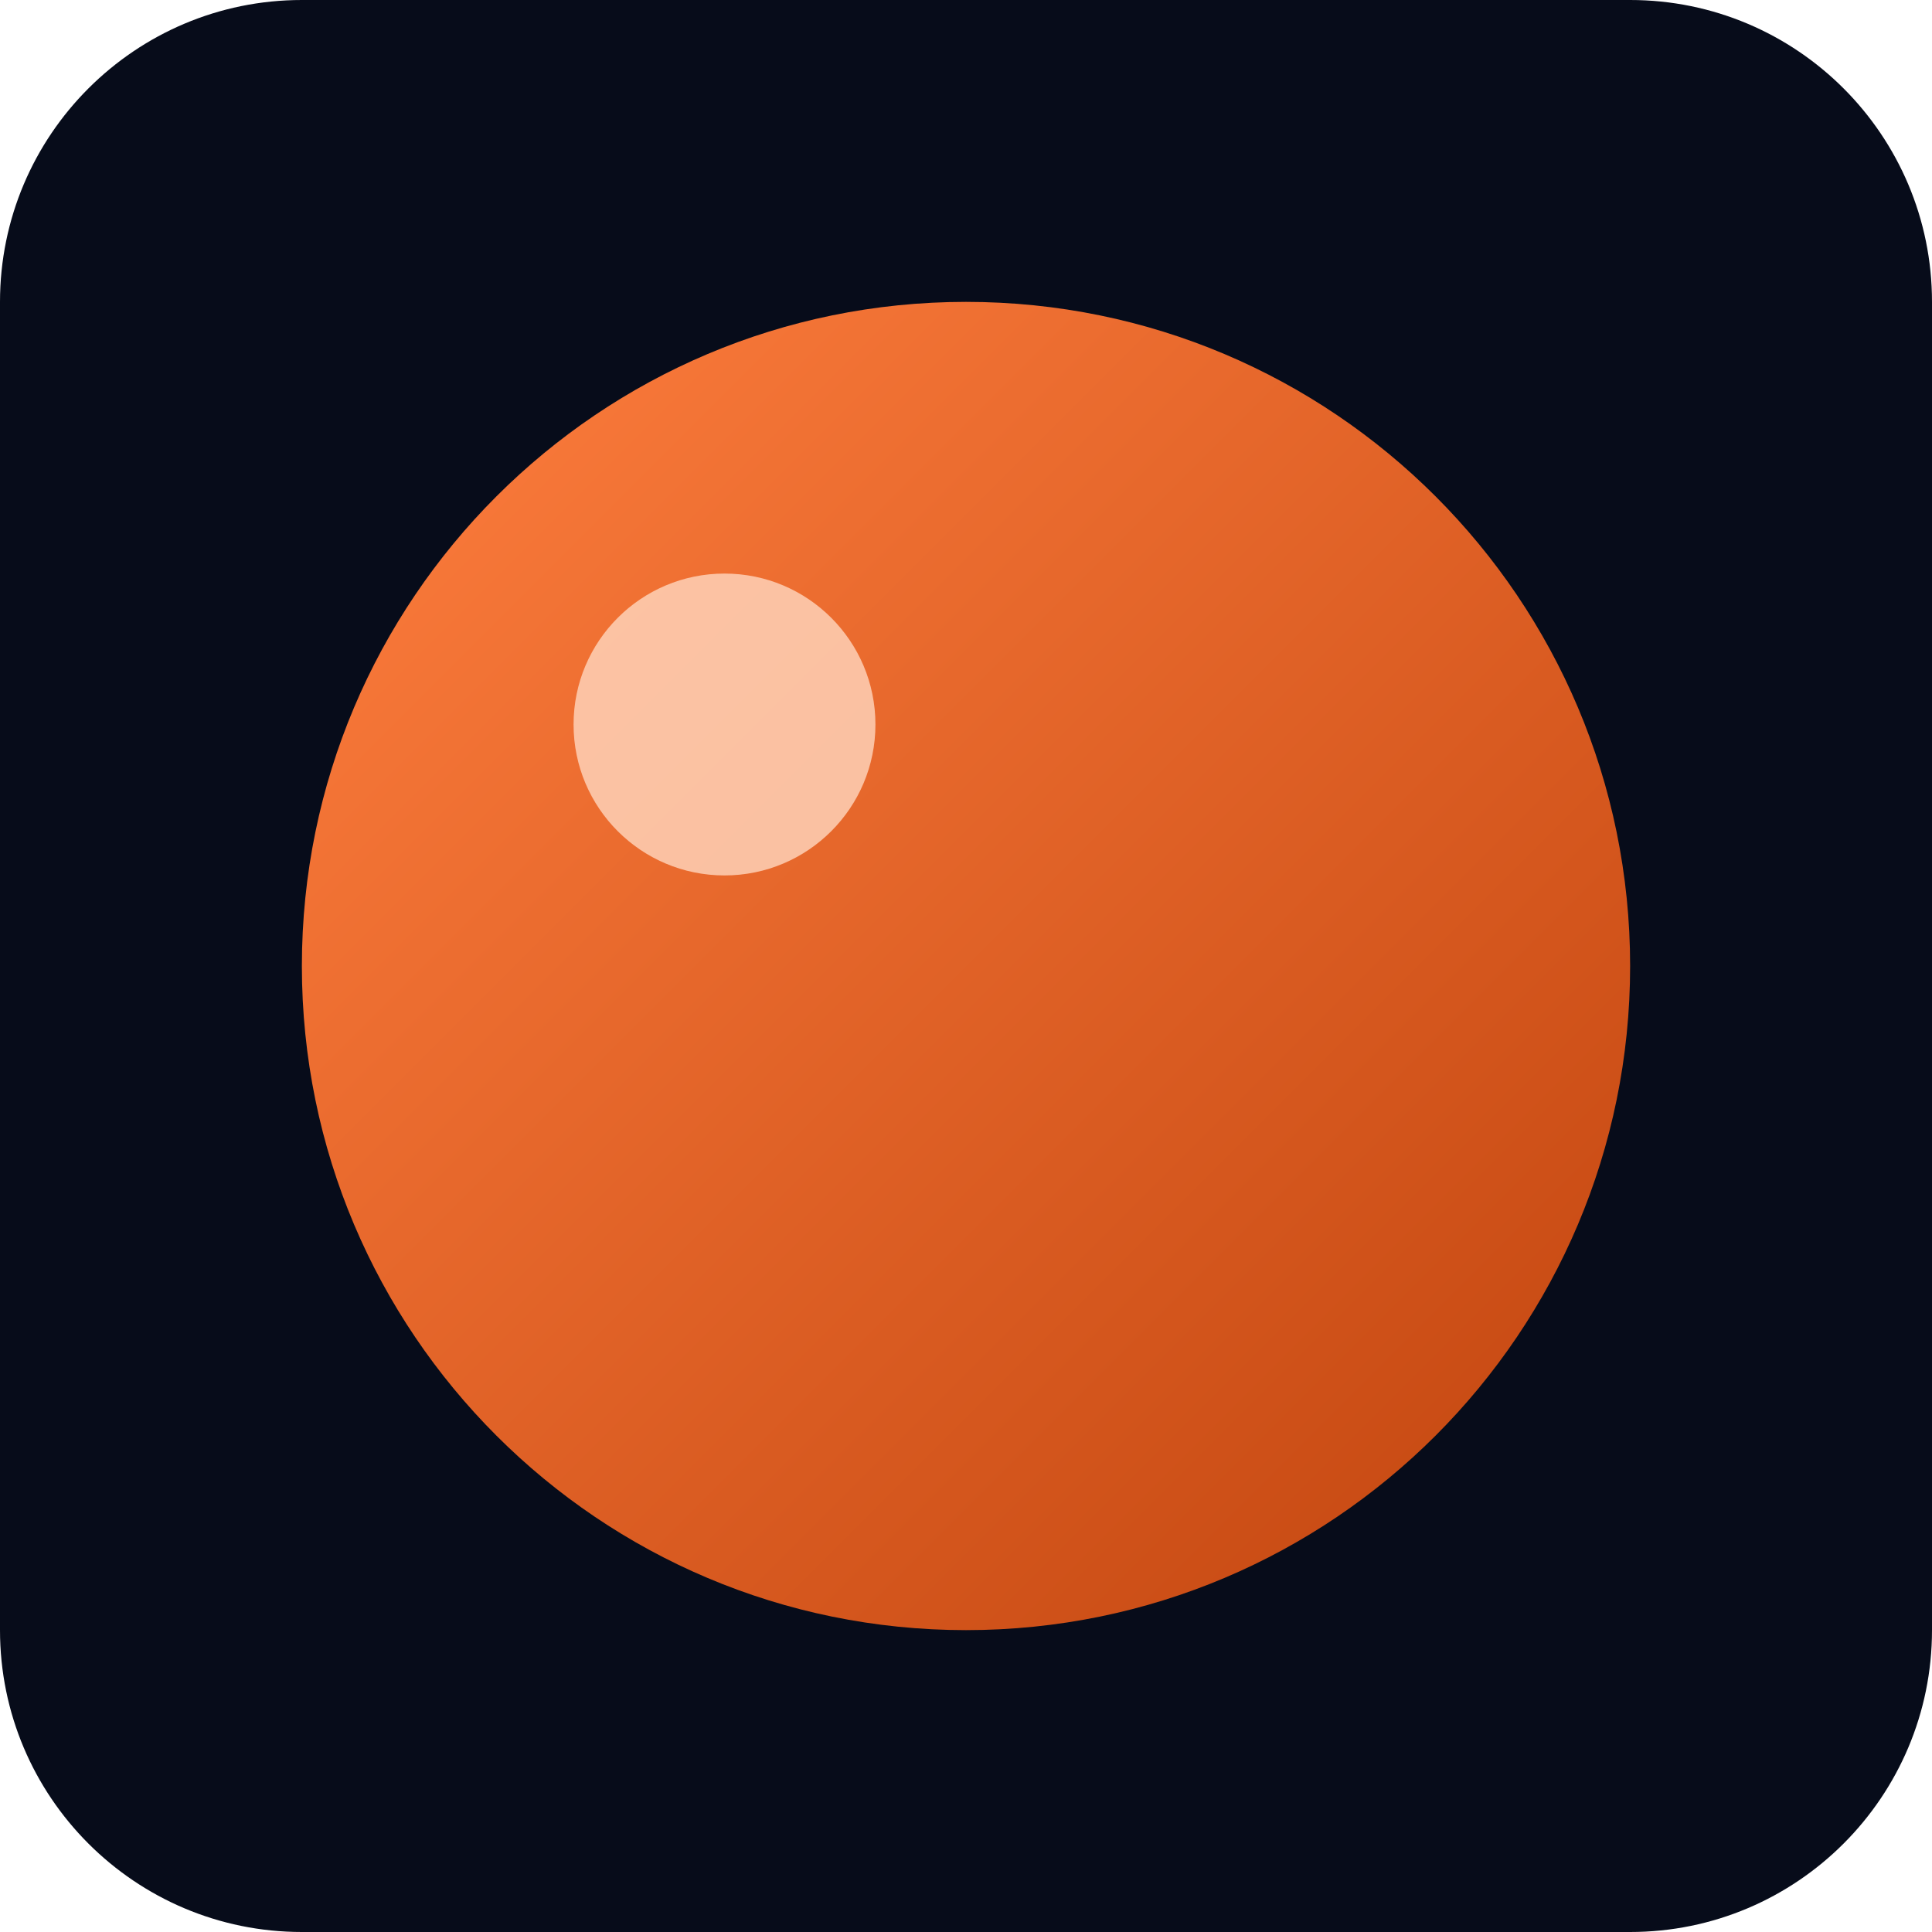
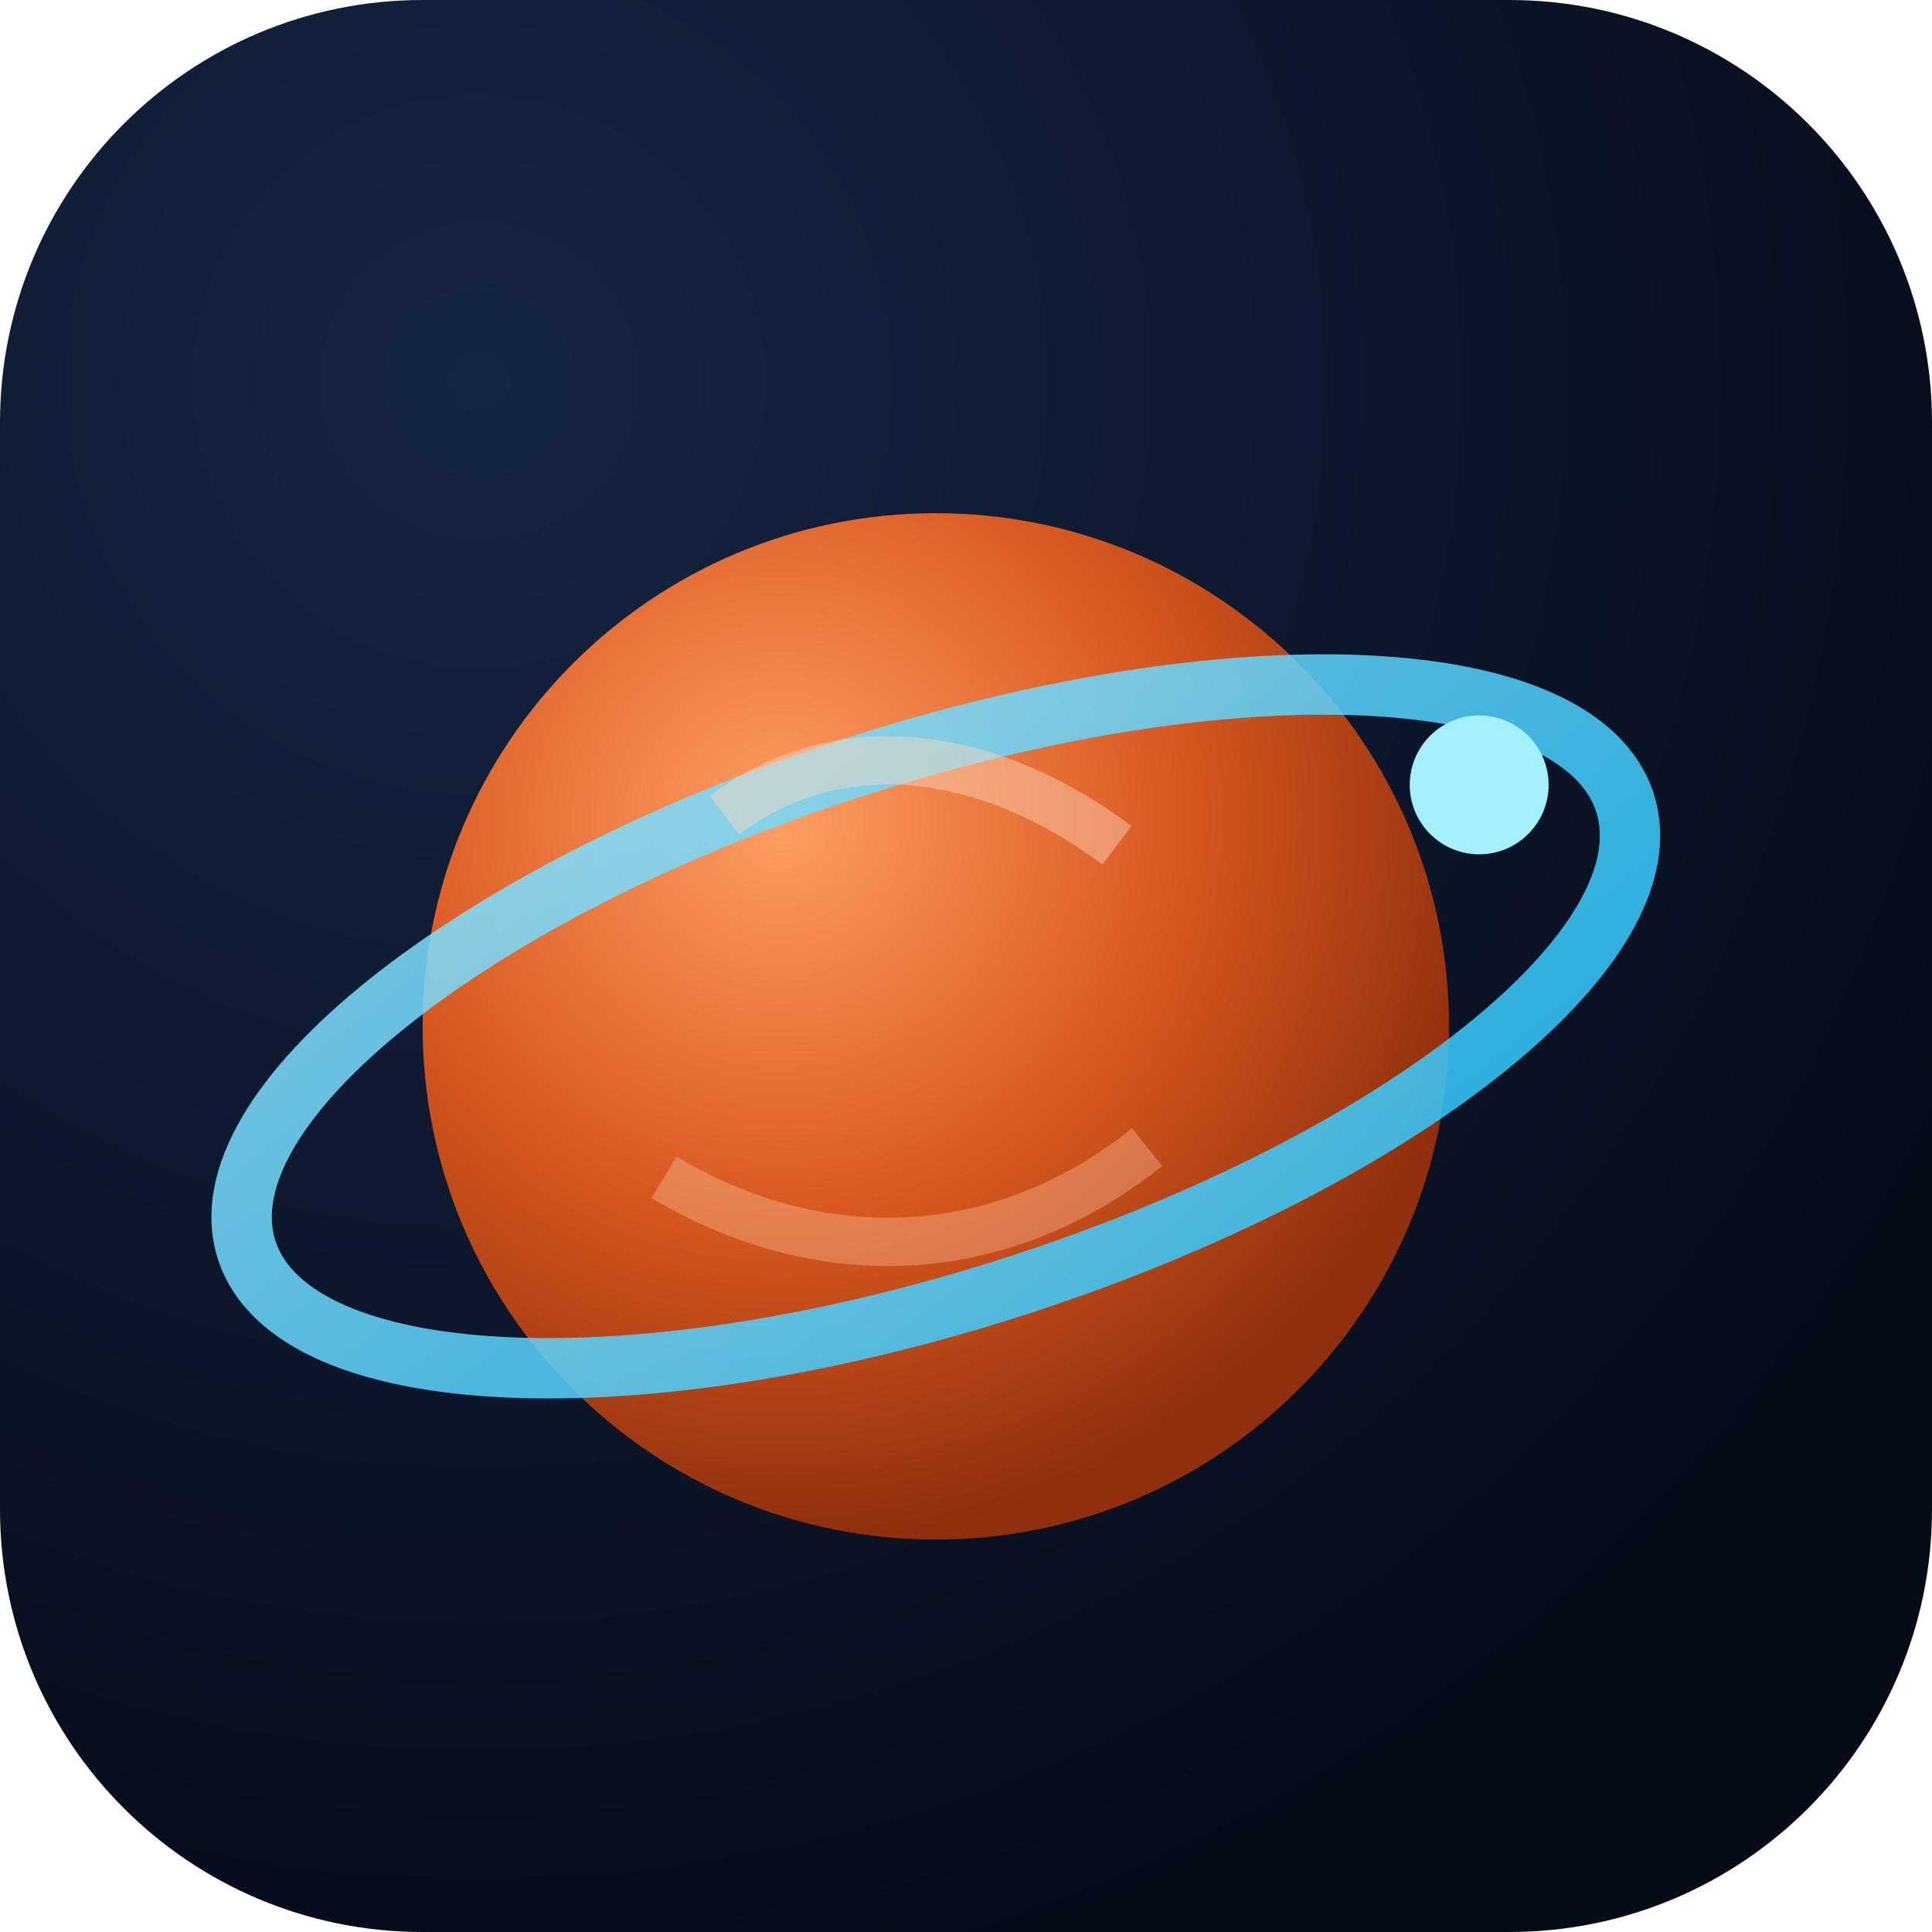
<svg xmlns="http://www.w3.org/2000/svg" viewBox="0 0 64 64">
  <defs>
-     <linearGradient id="g" x1="0" y1="0" x2="1" y2="1">
-       <stop offset="0%" stop-color="#ff7f3f" />
-       <stop offset="100%" stop-color="#c1440e" />
+     <radialGradient id="bg" cx="25%" cy="20%" r="85%">
+       <stop offset="0%" stop-color="#162544" />
+       <stop offset="100%" stop-color="#060b18" />
+     </radialGradient>
+     <radialGradient id="mars" cx="35%" cy="30%" r="70%">
+       <stop offset="0%" stop-color="#ff9e63" />
+       <stop offset="55%" stop-color="#d85820" />
+       <stop offset="100%" stop-color="#8f2f0d" />
+     </radialGradient>
+     <linearGradient id="orbit" x1="0" y1="0" x2="1" y2="1">
+       <stop offset="0%" stop-color="#89e1ff" />
+       <stop offset="100%" stop-color="#29c7ff" />
    </linearGradient>
  </defs>
-   <rect width="64" height="64" rx="10" fill="#070c1a" />
-   <circle cx="32" cy="32" r="22" fill="url(#g)" />
-   <circle cx="24" cy="24" r="5" fill="#ffd7bf" opacity="0.8" />
+   <rect width="64" height="64" rx="14" fill="url(#bg)" />
+   <circle cx="31" cy="34" r="17" fill="url(#mars)" />
+   <ellipse cx="31" cy="34" rx="24" ry="9" fill="none" stroke="url(#orbit)" stroke-width="2" transform="rotate(-18 31 34)" opacity="0.85" />
+   <circle cx="49" cy="26" r="2.3" fill="#a5f0ff" />
+   <path d="M24 27c4-3 9-2 13 1" fill="none" stroke="#ffd7bf" stroke-width="1.6" opacity="0.45" />
+   <path d="M22 39c5 3 11 3 16-1" fill="none" stroke="#ffc8a5" stroke-width="1.6" opacity="0.35" />
</svg>
